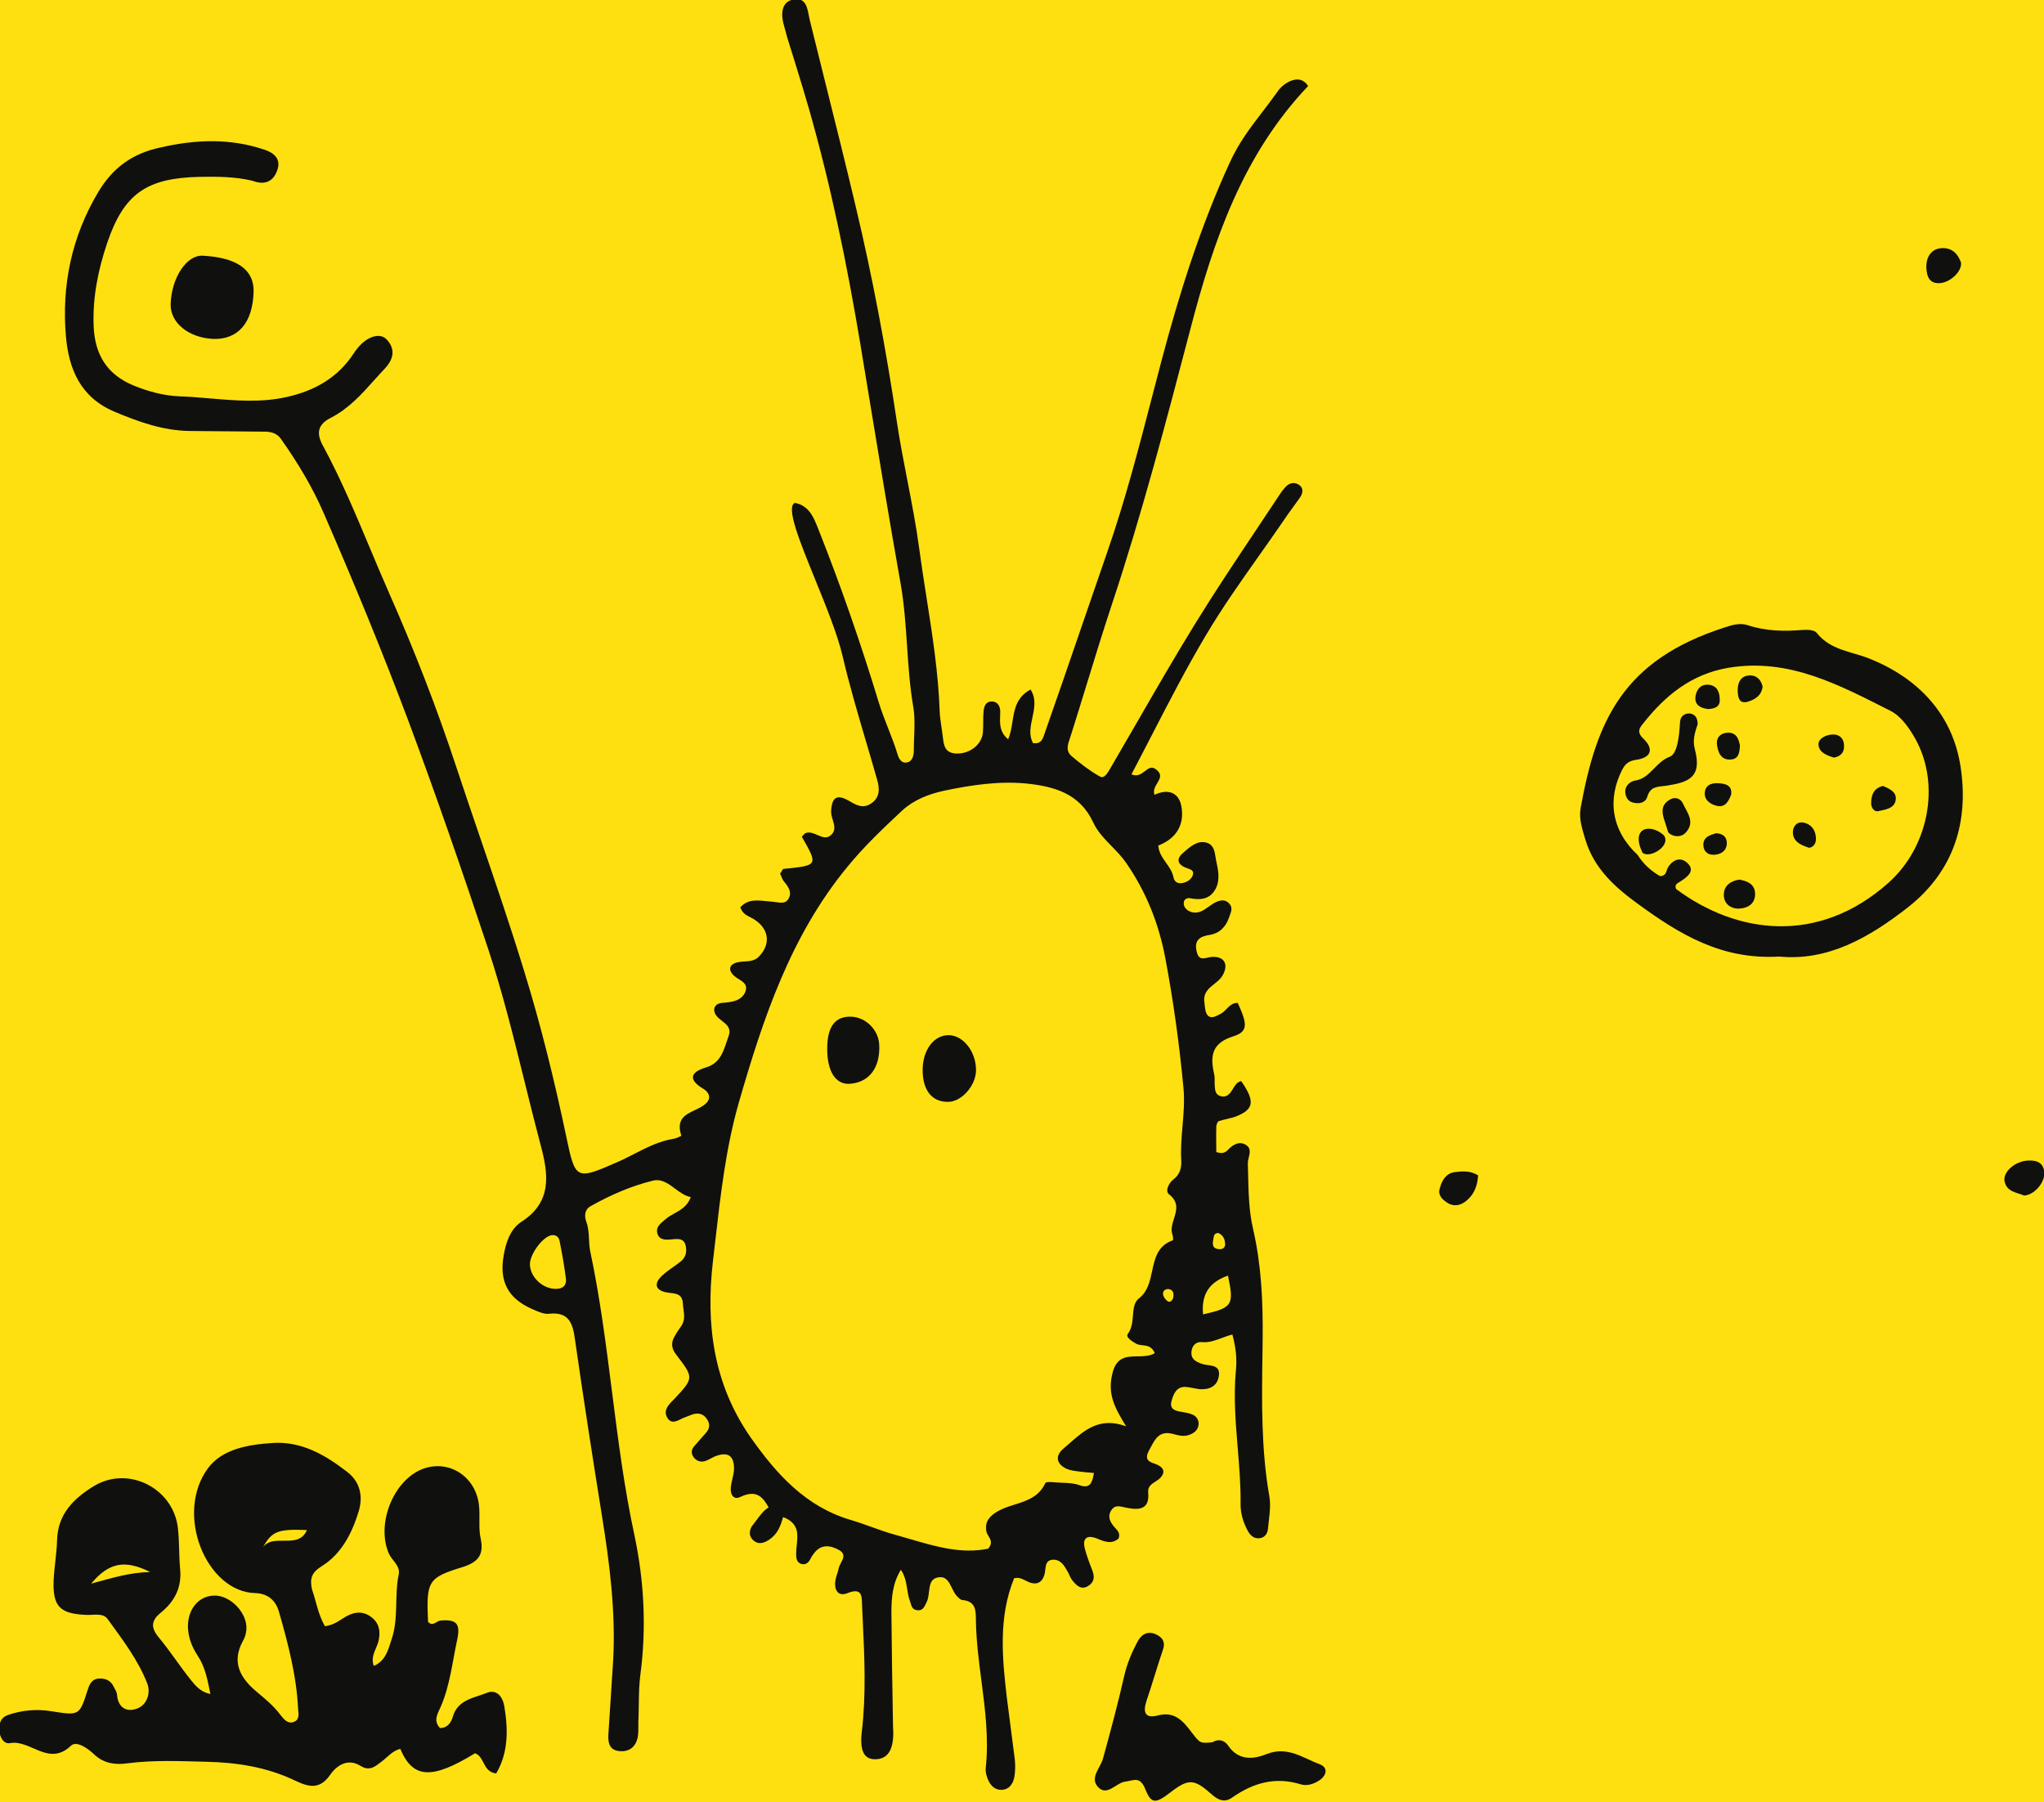
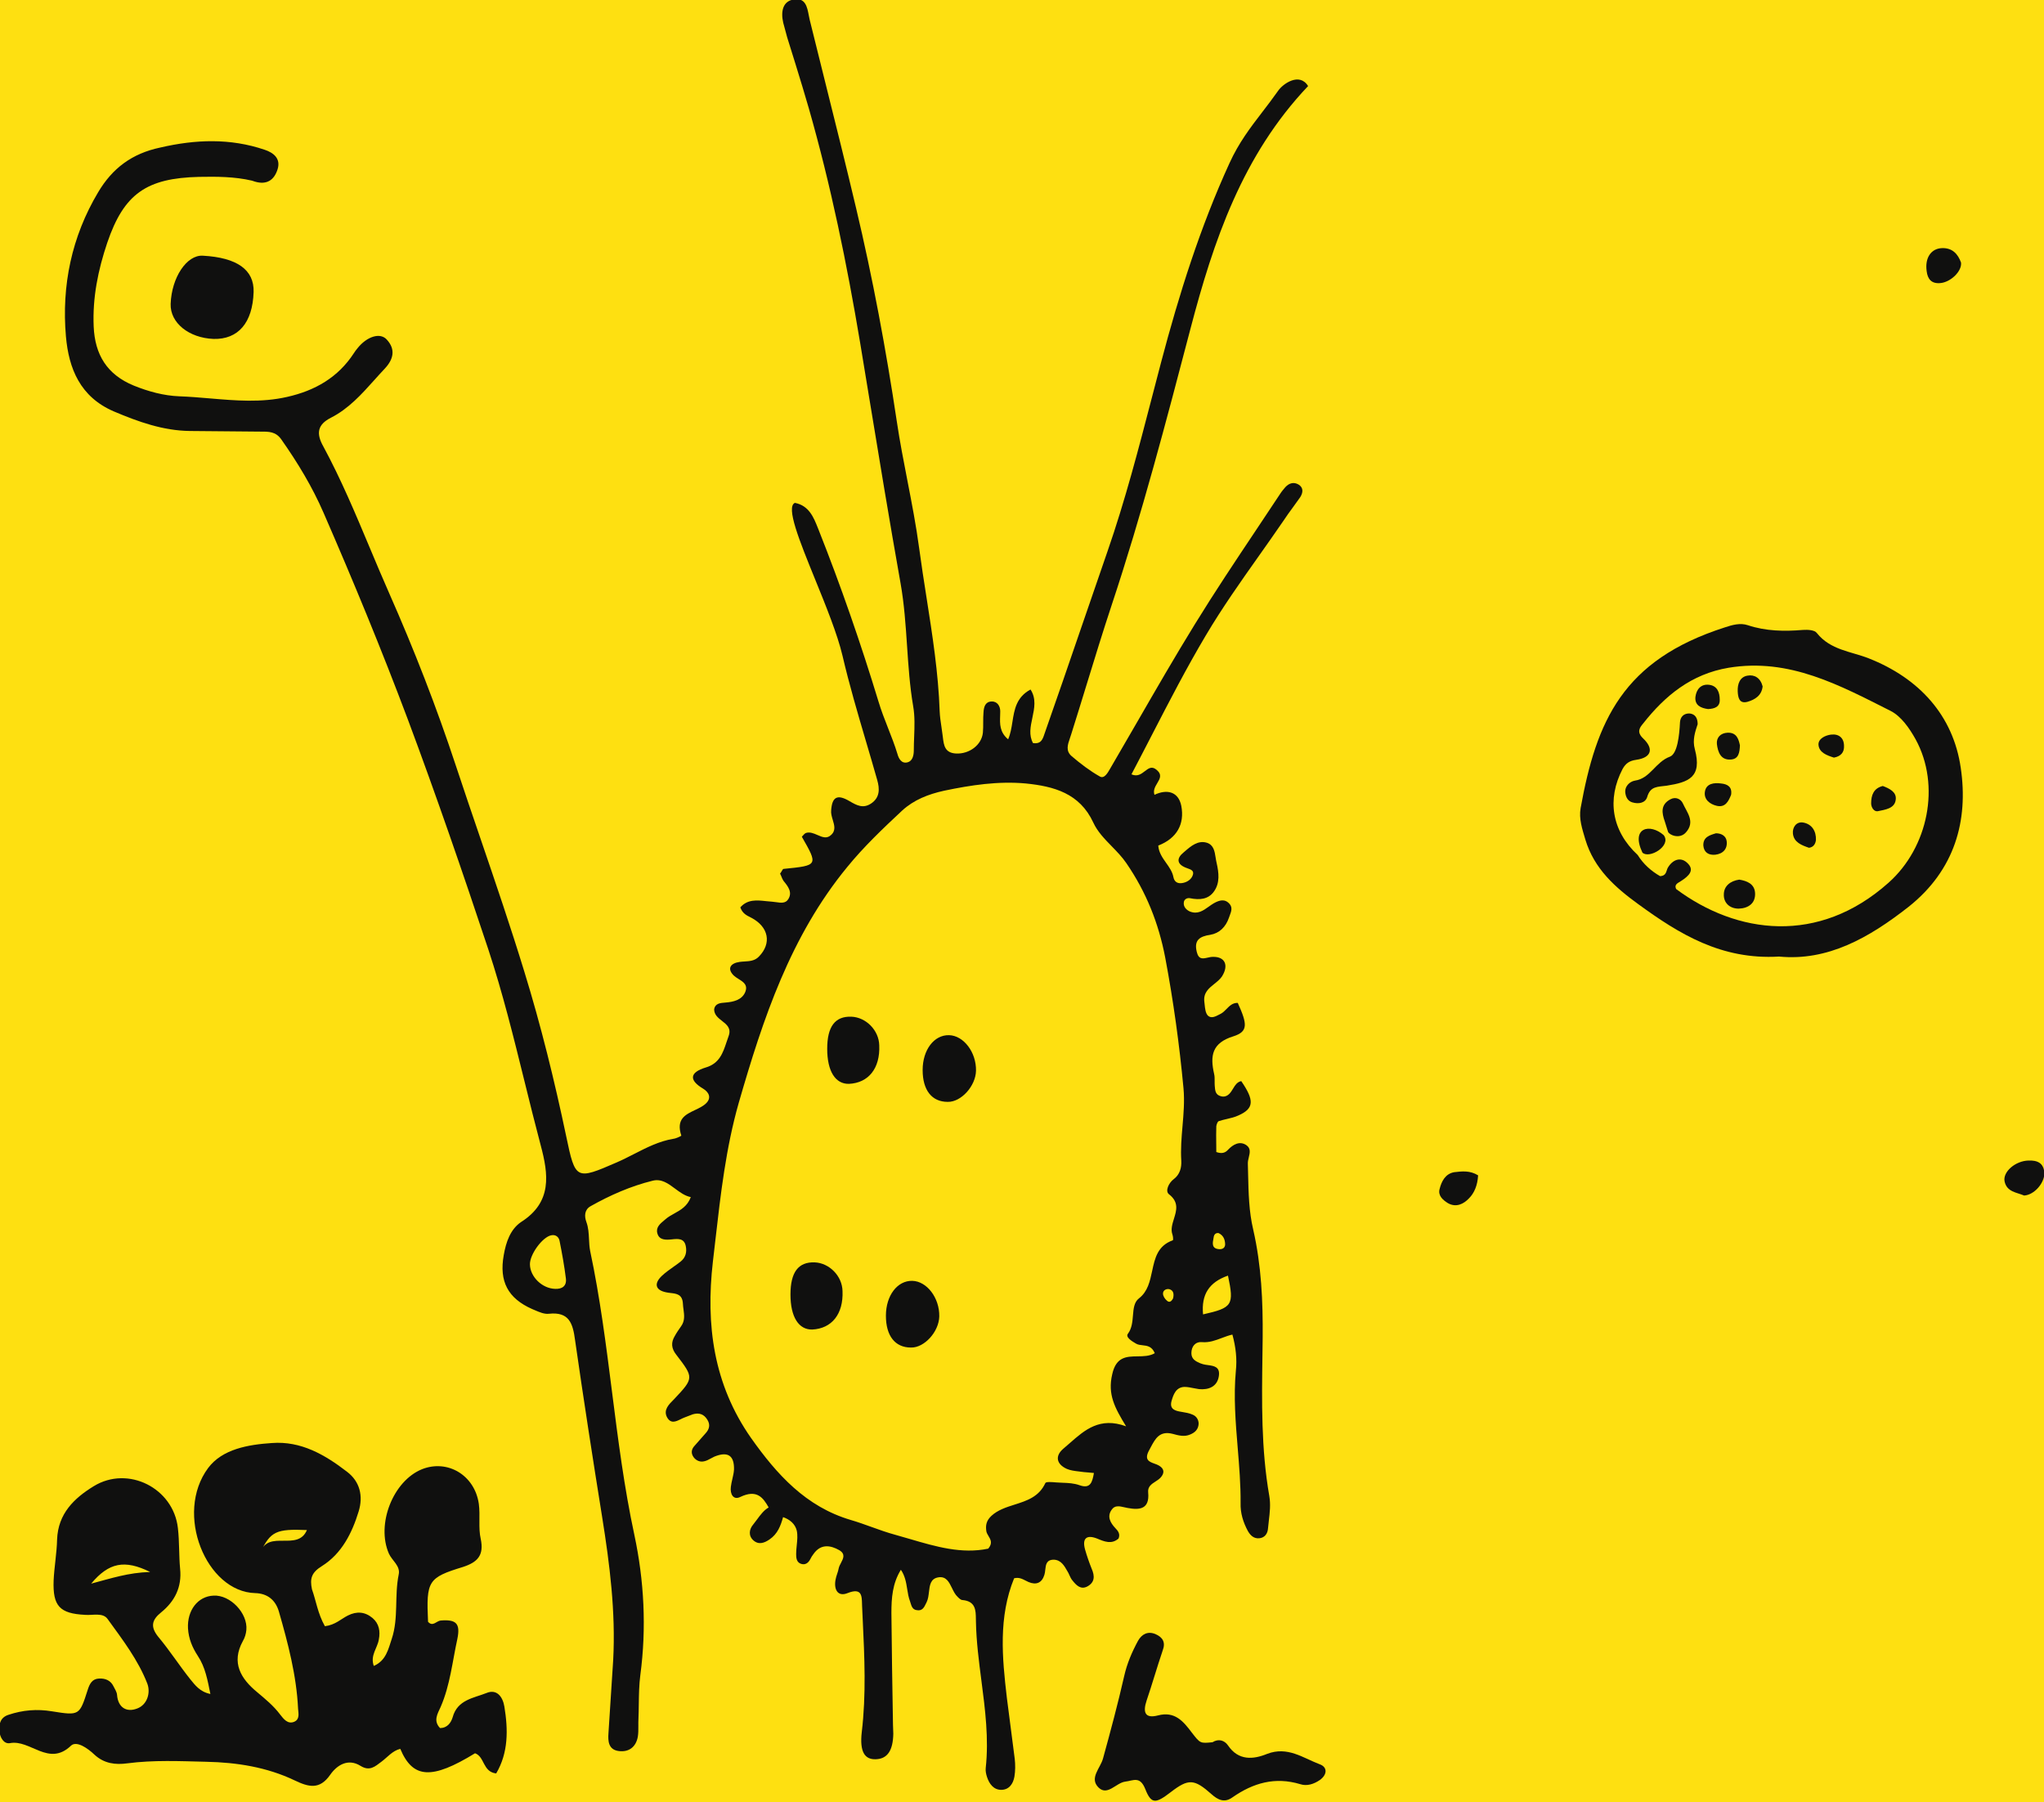
<svg xmlns="http://www.w3.org/2000/svg" width="766" height="675" viewBox="0 0 766 675" fill="none">
  <rect width="766" height="675" fill="#E5E5E5" />
  <g id="Sama playlist">
    <rect width="1080" height="1080" transform="translate(-197 -202)" fill="#FEE011" />
    <g id="ilus_sama" clip-path="url(#clip0)">
      <g id="Sky">
        <path id="Star 01" d="M758.553 448.031C755.834 446.849 752.051 446.731 751.224 442.714C750.514 439.169 755.243 435.034 760.208 434.916C763.399 434.798 766 435.743 766.118 439.76C766.118 443.423 762.335 447.795 758.553 448.031Z" fill="#10100F" />
        <path id="Star 02" d="M734.911 98.42C735.265 101.729 730.892 105.864 726.991 106.1C723.799 106.336 722.381 104.564 722.026 101.61C721.317 96.648 723.681 93.103 727.818 92.985C731.601 92.867 733.729 95.112 734.911 98.42Z" fill="#10100F" />
        <path id="Star 03" d="M553.932 440.469C553.695 444.25 552.513 447.086 550.503 449.094C548.494 451.221 545.657 452.639 542.583 450.866C540.692 449.685 538.801 448.031 539.51 445.55C540.219 442.714 541.638 439.878 544.948 439.288C547.903 438.933 550.858 438.579 553.932 440.469Z" fill="#10100F" />
        <g id="Moon">
          <path id="Vector" d="M666.704 358.472C645.071 359.772 629.231 349.965 613.982 338.859C605.353 332.597 597.433 325.626 594.123 314.638C592.941 310.621 591.64 306.84 592.35 302.823C598.26 270.213 608.072 247.409 646.372 235.122C649.209 234.176 652.164 233.349 655.001 234.295C661.739 236.539 668.595 236.658 675.688 236.067C677.461 235.949 680.061 236.067 680.889 237.248C685.972 243.629 693.656 244.101 700.275 246.701C719.189 254.144 731.955 268.086 734.792 287.699C737.748 307.549 732.546 326.098 715.288 339.804C700.393 351.501 684.908 360.244 666.704 358.472ZM613.746 320.427C615.873 323.854 618.829 326.453 622.139 328.343C624.503 328.225 624.385 326.453 624.976 325.271C626.749 322.199 629.704 321.018 632.186 323.263C635.378 326.098 632.777 328.343 630.059 330.116C629.113 330.824 627.222 331.297 628.167 333.187C650.864 350.083 681.48 354.218 707.722 330.824C722.617 317.591 727.345 294.316 717.888 277.065C715.524 272.812 712.451 268.44 708.55 266.432C689.518 256.862 670.605 246.464 647.79 250.245C633.841 252.608 624.03 260.642 615.755 271.158C614.455 272.694 613.273 274.348 615.755 276.711C619.774 280.492 619.065 283.918 613.155 284.745C610.672 285.1 609.254 286.045 608.072 288.172C602.161 299.514 603.934 311.329 613.746 320.427Z" fill="#10100F" />
          <path id="Vector_2" d="M636.206 271.394C635.26 274.23 634.196 277.302 635.142 280.728C637.979 291.362 632.778 293.134 624.621 294.434C621.193 294.906 618.474 294.552 617.292 298.687C616.583 300.932 614.1 301.405 611.736 300.696C610.081 300.223 609.372 298.805 609.136 297.388C608.663 294.788 610.672 292.898 612.682 292.543C618.474 291.716 620.365 285.572 625.803 283.564C628.64 282.5 629.349 275.53 629.586 270.685C629.704 268.677 631.004 267.259 633.25 267.377C635.142 267.613 636.206 268.913 636.206 271.394Z" fill="#10100F" />
          <path id="Vector_3" d="M625.094 311.684C624.621 310.266 624.385 309.321 623.912 307.903C622.73 304.595 622.257 301.523 626.039 299.514C628.049 298.451 629.94 299.514 630.65 301.05C632.186 304.477 635.378 307.903 631.832 311.92C629.468 314.638 625.5 312.902 625.094 311.684Z" fill="#10100F" />
          <path id="Vector_4" d="M651.809 329.643C654.646 330.116 657.483 331.179 657.72 334.605C657.956 338.504 655.237 340.395 651.573 340.513C648.145 340.513 645.899 338.268 646.017 335.196C646.017 332.124 648.381 330.116 651.809 329.643Z" fill="#10100F" />
          <path id="Vector_5" d="M623.5 313C626.5 317 618 322 615.5 319.5C611 310 618.5 308.5 623.5 313Z" fill="#10100F" />
          <path id="Vector_6" d="M648.736 297.86C647.79 300.223 646.608 302.704 643.416 301.995C640.816 301.405 638.452 299.632 638.924 296.679C639.397 293.607 642.353 293.252 644.953 293.607C647.436 293.843 649.209 294.906 648.736 297.86Z" fill="#10100F" />
          <path id="Vector_7" d="M660.557 257.216C660.202 260.642 657.72 262.178 654.883 263.005C651.809 263.832 651.336 261.469 651.218 259.106C651.1 256.271 652.046 253.671 654.883 253.199C657.483 252.726 659.729 254.026 660.557 257.216Z" fill="#10100F" />
          <path id="Vector_8" d="M677.934 317.71C675.215 316.764 672.26 315.701 671.905 312.393C671.669 310.03 673.205 307.785 675.806 308.257C678.998 308.848 680.653 311.448 680.534 314.756C680.416 315.937 679.825 317.473 677.934 317.71Z" fill="#10100F" />
          <path id="Vector_9" d="M687.272 283.918C684.672 283.091 681.598 282.028 681.48 278.956C681.48 276.711 684.199 275.529 686.208 275.293C689.164 274.939 691.055 276.593 691.055 279.547C691.173 281.91 689.873 283.446 687.272 283.918Z" fill="#10100F" />
          <path id="Vector_10" d="M652.046 279.31C651.928 282.028 651.573 284.391 648.736 284.627C644.835 284.982 643.771 281.792 643.416 278.838C643.18 276.357 644.835 274.702 647.436 274.584C650.864 274.466 651.573 277.065 652.046 279.31Z" fill="#10100F" />
          <path id="Vector_11" d="M640.107 265.723C637.388 265.368 635.024 264.305 635.378 261.115C635.733 258.398 637.388 256.271 640.461 256.625C643.535 256.98 644.48 259.461 644.48 262.178C644.599 264.896 642.589 265.605 640.107 265.723Z" fill="#10100F" />
          <path id="Vector_12" d="M705.595 294.552C708.077 295.497 710.796 296.797 710.441 299.632C710.087 303.059 706.422 303.413 703.703 304.004C702.285 304.24 701.221 302.586 701.221 301.05C701.221 297.978 702.167 295.379 705.595 294.552Z" fill="#10100F" />
          <path id="Vector_13" d="M643.062 312.275C645.19 312.275 646.845 313.338 647.081 315.228C647.436 318.064 645.781 319.954 642.825 320.309C640.343 320.545 638.57 319.482 638.333 316.883C638.215 313.692 640.698 312.984 643.062 312.275Z" fill="#10100F" />
        </g>
      </g>
      <path id="Fungi" d="M121.756 609.426C125.657 608.953 127.785 606.708 130.385 605.409C133.695 603.755 136.769 603.991 139.606 606.354C142.088 608.481 142.561 611.316 141.97 614.388C141.497 617.578 138.66 620.296 140.079 624.313C144.689 622.304 145.516 618.051 146.817 614.152C149.417 606.354 147.762 598.083 149.417 590.049C150.127 586.859 146.935 584.85 145.753 582.251C140.906 571.263 147.29 554.958 158.165 550.586C167.74 546.806 177.906 552.831 179.443 563.583C180.034 567.955 179.206 572.563 180.152 576.698C181.452 582.842 178.97 585.441 173.532 587.213C160.411 591.231 159.702 592.412 160.411 607.772C162.184 609.78 163.602 607.417 165.139 607.299C170.931 606.827 172.586 608.363 171.404 614.152C169.513 622.777 168.685 631.52 165.139 639.673C163.957 642.272 162.302 644.871 164.903 647.589C167.74 647.589 169.04 645.462 169.631 643.572C171.404 636.955 177.551 636.364 182.28 634.474C186.181 632.82 188.427 635.892 189.018 639.555C190.436 648.18 190.554 656.805 185.944 664.603C180.861 664.012 181.689 658.341 178.024 657.041C161.829 666.966 154.737 666.611 150.008 655.387C147.053 656.096 145.162 658.577 142.916 660.231C140.552 662.003 138.542 663.894 135.114 661.767C130.385 658.813 126.248 661.531 123.766 665.075C119.747 670.865 115.609 669.683 110.408 667.202C100.006 662.24 88.776 660.467 77.309 660.231C67.38 659.995 57.568 659.522 47.639 660.822C43.265 661.413 39.009 660.94 35.345 657.514C32.98 655.269 28.725 652.197 26.597 654.205C18.204 662.24 11.348 651.724 3.664 653.26C1.419 653.615 -1.42543e-05 651.133 -0.236 648.77C-0.473 645.935 0.236 643.572 3.192 642.627C8.511 640.854 13.831 640.382 19.505 641.327C29.789 642.981 29.789 642.863 32.862 633.293C33.572 631.048 34.517 629.157 37.118 629.039C39.482 628.921 41.492 629.748 42.556 631.993C43.028 632.938 43.738 634.001 43.856 635.065C44.211 640.027 47.52 641.799 51.421 640.263C55.204 638.846 56.504 634.356 55.204 630.929C51.776 622.068 45.865 614.388 40.31 606.708C38.536 604.227 34.754 605.409 31.917 605.172C22.342 604.7 19.741 601.864 20.096 592.294C20.332 587.213 21.278 582.015 21.396 576.934C21.751 567.246 27.779 561.456 35.108 556.967C47.993 549.05 65.015 557.676 66.67 572.681C67.261 577.761 67.025 582.96 67.498 587.922C68.207 594.775 65.488 600.092 60.405 604.227C56.859 607.063 56.268 609.662 59.341 613.443C63.597 618.524 67.143 624.077 71.281 629.275C73.054 631.402 74.827 634.001 78.846 634.828C77.782 629.63 76.955 624.786 74.118 620.532C72.108 617.46 70.689 614.152 70.453 610.253C70.098 603.518 74.118 598.201 80.028 597.965C86.293 597.611 92.913 604.582 92.322 610.844C92.204 612.262 91.731 613.798 91.022 614.979C86.53 623.131 90.312 629.157 96.341 634.12C99.415 636.719 102.488 639.2 104.97 642.508C106.271 644.162 107.807 646.289 110.29 645.226C112.418 644.281 111.827 642.036 111.708 640.382C111.117 627.858 107.926 615.806 104.498 603.873C103.197 599.501 100.124 597.138 95.632 597.02C77.309 596.547 65.252 567.246 78.019 550.114C83.338 543.025 93.031 541.371 101.897 540.78C112.772 539.953 121.756 545.151 130.031 551.532C134.877 555.194 136.178 560.629 134.405 566.419C131.922 574.571 128.021 582.251 120.692 586.859C116.673 589.34 116.082 591.585 116.91 595.602C118.446 599.856 119.037 604.582 121.756 609.426ZM34.163 593.475C41.728 591.467 48.111 589.34 56.268 589.104C46.693 584.378 40.782 585.559 34.163 593.475ZM97.641 581.66C100.597 573.153 111.59 581.542 115.018 573.39C103.552 572.917 101.424 573.862 97.641 581.66Z" fill="#10100F" />
      <path id="grass" d="M454.399 652.906C456.645 651.488 458.891 652.197 460.191 654.087C464.092 659.877 469.648 659.404 474.849 657.277C482.533 654.323 488.325 658.813 494.59 661.176C497.545 662.24 497.427 665.075 494.59 667.084C492.344 668.62 489.744 669.447 487.261 668.62C477.804 665.784 469.648 668.147 461.846 673.582C458.891 675.709 456.408 674.527 454.044 672.401C447.543 666.611 445.415 666.493 438.795 671.574C433.121 675.945 431.466 676.182 429.22 670.51C427.21 665.43 424.728 667.32 421.655 667.675C418.227 668.147 415.035 673.11 411.725 669.92C408.06 666.375 412.434 662.594 413.38 658.931C416.217 648.652 418.936 638.491 421.3 628.094C422.364 623.368 424.255 618.996 426.501 614.861C427.92 612.38 430.166 611.198 433.003 612.38C435.722 613.561 436.904 615.452 435.722 618.524C433.594 624.786 431.821 631.048 429.693 637.31C428.274 641.563 428.984 644.162 433.948 642.863C440.214 641.209 443.405 644.99 446.597 649.243C449.789 653.378 449.789 653.378 454.399 652.906Z" fill="#10100F" />
      <path id="Power" d="M95.041 109.408C94.686 120.987 89.249 127.249 80.028 127.013C70.808 126.658 63.715 120.987 63.952 113.898C64.306 103.973 69.98 95.466 76.009 95.821C88.894 96.53 95.277 101.138 95.041 109.408Z" fill="#10100F" />
      <path id="Sama" fill-rule="evenodd" clip-rule="evenodd" d="M293.46 568.547C292.57 571.771 291.425 574.852 288.377 576.913C286.485 578.213 284.358 579.04 282.348 577.267C280.339 575.495 280.811 573.014 282.23 571.36C282.726 570.757 283.198 570.114 283.671 569.47C284.956 567.722 286.251 565.96 288.057 564.924C285.961 561.188 283.601 558.046 277.439 560.984C274.838 562.283 273.538 559.92 273.892 557.203C273.999 556.24 274.227 555.254 274.456 554.265C274.732 553.069 275.01 551.869 275.074 550.705C275.193 545.388 272.71 543.852 267.745 545.86C267.312 546.057 266.878 546.294 266.445 546.53C265.578 547.002 264.711 547.475 263.844 547.633C262.426 547.987 260.889 547.396 259.943 546.097C258.998 544.797 258.998 543.379 260.062 542.08C260.771 541.252 261.51 540.425 262.249 539.598C262.987 538.771 263.726 537.944 264.435 537.117C265.854 535.581 266.209 533.927 265.145 532.155C263.844 529.91 261.953 529.319 259.589 530.028C259.057 530.205 258.555 530.412 258.052 530.619C257.55 530.826 257.047 531.032 256.515 531.21C256.062 531.377 255.594 531.606 255.121 531.838C253.253 532.755 251.311 533.708 249.896 530.973C248.631 528.331 250.608 526.359 252.457 524.514L252.615 524.357C260.062 516.441 260.062 516.322 253.442 507.697C251.551 505.334 251.432 503.089 252.851 500.726C253.56 499.427 254.387 498.246 255.215 497.064L255.215 497.064C256.724 495.023 256.433 492.849 256.145 490.692C256.049 489.977 255.954 489.263 255.924 488.557C255.735 485.064 253.585 484.814 251.341 484.554C250.776 484.488 250.206 484.422 249.659 484.303C245.522 483.476 245.049 480.995 248.004 478.16C249.331 476.907 250.842 475.838 252.336 474.781C253.238 474.143 254.133 473.51 254.979 472.843C256.988 471.307 257.461 469.18 256.988 466.935C256.397 463.981 254.033 464.218 251.787 464.454C249.541 464.69 247.059 464.808 246.349 462.209C245.713 459.984 247.359 458.614 248.9 457.332C249.077 457.184 249.252 457.038 249.423 456.892C250.392 456.04 251.539 455.403 252.71 454.754C255.109 453.423 257.609 452.036 258.88 448.622C256.66 448.178 254.79 446.787 252.952 445.421C250.386 443.513 247.882 441.652 244.576 442.478C236.42 444.486 228.618 447.913 221.289 452.048C219.043 453.348 218.925 455.711 219.752 457.956C220.522 460.054 220.629 462.235 220.735 464.4C220.808 465.893 220.881 467.379 221.171 468.826C224.863 486.222 227.102 503.851 229.344 521.497C231.623 539.444 233.905 557.408 237.72 575.162C241.385 592.294 242.33 610.017 239.966 627.739C239.493 631.365 239.441 635.043 239.388 638.738C239.362 640.583 239.335 642.432 239.257 644.281C239.212 645.123 239.218 645.966 239.224 646.802C239.233 648.194 239.242 649.569 239.02 650.897C238.311 654.678 235.71 656.687 231.928 656.214C228.027 655.741 227.79 652.551 228.027 649.479C228.322 644.93 228.618 640.352 228.913 635.774C229.209 631.195 229.504 626.617 229.8 622.068C230.746 603.991 228.5 586.268 225.663 568.545C222.116 546.451 218.688 524.357 215.497 502.144C214.669 495.882 213.251 491.511 205.685 492.338C203.999 492.536 202.146 491.736 200.407 490.985C200.073 490.841 199.743 490.699 199.42 490.565C190.318 486.548 187.008 480.168 188.781 470.361C189.609 465.517 191.264 460.673 195.283 457.956C206.985 450.512 205.567 440.115 202.612 429.127C200.503 421.195 198.531 413.213 196.559 405.23C192.451 388.598 188.34 371.961 182.989 355.754C173.414 326.925 163.484 298.096 152.845 269.622C143.034 243.51 132.395 217.753 121.283 192.233C117.028 182.426 111.59 173.447 105.443 164.703C103.392 161.741 100.791 161.745 97.958 161.749C97.853 161.749 97.747 161.75 97.641 161.75C93.209 161.69 88.805 161.661 84.402 161.631C79.999 161.602 75.595 161.572 71.162 161.513C61.114 161.395 51.894 158.087 42.674 154.188C30.025 148.753 25.77 138.119 24.706 126.068C23.051 107.045 26.834 88.732 36.763 72.073C42.083 63.093 49.412 57.54 60.051 55.295C73.29 52.223 86.293 51.75 99.178 56.122C102.37 57.185 105.325 59.312 104.025 63.447C102.724 67.583 99.887 69.355 95.514 68.055L94.45 67.701C87.83 66.165 81.21 66.165 74.59 66.283C54.968 66.756 46.456 72.545 40.191 90.977C36.763 101.138 34.636 111.535 35.108 122.405C35.581 132.921 40.073 140.364 50.121 144.499C55.677 146.744 61.351 148.28 67.143 148.517C70.993 148.652 74.844 148.979 78.694 149.307C88.32 150.127 97.945 150.947 107.571 148.753C118.092 146.39 126.721 141.427 132.631 132.33C132.986 131.739 133.459 131.148 133.932 130.558L133.932 130.558C137.478 126.068 142.561 124.414 145.044 127.367C148.235 130.912 147.526 134.575 144.216 138.119C142.891 139.519 141.597 140.961 140.302 142.404C135.474 147.787 130.62 153.197 124.002 156.551C118.919 159.15 118.446 162.458 121.165 167.303C127.788 179.561 133.166 192.384 138.552 205.225C140.953 210.95 143.356 216.678 145.871 222.361C155.21 243.51 163.602 265.014 170.813 286.872C173.854 296.073 176.985 305.244 180.115 314.412C185.746 330.908 191.374 347.393 196.465 364.025C202.73 384.347 207.813 405.024 212.187 425.818C215.615 442.241 215.851 442.241 231.1 435.625C233.317 434.665 235.465 433.566 237.609 432.469C242.322 430.058 247.015 427.657 252.378 426.764C253.442 426.645 255.333 425.7 255.333 425.582C253.271 419.399 256.849 417.703 260.446 415.998C262.003 415.26 263.564 414.519 264.672 413.412C266.563 411.522 265.854 409.395 263.49 407.977C257.934 404.669 258.643 401.834 264.435 400.061C269.599 398.573 270.925 394.583 272.269 390.543C272.525 389.774 272.781 389.002 273.065 388.246C274.102 385.331 272.367 383.978 270.588 382.592C269.122 381.45 267.627 380.285 267.627 378.203C267.982 376.077 269.873 375.84 271.764 375.722C274.838 375.486 277.911 374.777 279.212 371.941C280.428 369.163 278.645 368.044 276.816 366.896C276.156 366.481 275.489 366.063 274.956 365.561C272.356 362.962 273.774 360.953 277.202 360.481C277.802 360.395 278.415 360.358 279.029 360.32C280.957 360.203 282.889 360.085 284.413 358.472C289.26 353.51 288.077 347.366 281.576 343.939C281.486 343.895 281.397 343.85 281.307 343.806C279.744 343.031 278.221 342.275 277.439 340.04C280.14 336.955 283.628 337.332 287.068 337.703C287.843 337.787 288.617 337.87 289.378 337.914C289.859 337.94 290.364 338.015 290.872 338.091C292.615 338.349 294.4 338.615 295.406 336.968C297.061 334.369 295.288 332.124 293.633 330.116C293.293 329.639 293.07 329.085 292.852 328.542C292.692 328.142 292.534 327.749 292.333 327.398C292.581 327.101 292.787 326.742 292.969 326.425C293.221 325.985 293.427 325.626 293.633 325.626C300.237 324.966 303.487 324.641 304.281 323.073C305.051 321.553 303.515 318.866 300.49 313.574C300.622 313.442 300.754 313.291 300.889 313.137C301.237 312.742 301.601 312.327 302.026 312.157C303.506 311.681 304.961 312.315 306.372 312.93C308.118 313.69 309.796 314.421 311.365 312.984C313.306 311.342 312.701 309.323 312.081 307.255C311.719 306.048 311.352 304.825 311.483 303.65C311.838 298.687 313.729 297.506 318.339 300.223C321.176 301.877 323.422 303.059 326.377 301.168C329.806 298.924 329.687 295.615 328.742 292.307C327.394 287.537 325.99 282.778 324.585 278.016C321.431 267.328 318.274 256.626 315.739 245.755C313.844 237.696 309.499 227.015 305.445 217.051C299.633 202.765 294.42 189.953 297.889 188.452C303.17 189.463 304.926 193.889 306.508 197.876C306.591 198.083 306.673 198.29 306.755 198.495C315.148 219.644 322.595 241.147 329.215 262.887C330.238 266.318 331.538 269.627 332.833 272.922C334.08 276.095 335.321 279.255 336.307 282.5C336.78 284.273 337.844 286.281 340.09 285.691C341.981 285.218 342.454 283.091 342.454 281.201C342.454 279.532 342.518 277.863 342.582 276.197C342.731 272.32 342.879 268.461 342.218 264.66C340.939 257.168 340.432 249.619 339.924 242.054C339.398 234.23 338.872 226.39 337.489 218.58C333.297 195.025 329.399 171.322 325.505 147.646C324.458 141.278 323.411 134.911 322.358 128.549C317.394 98.893 311.365 69.473 303.09 40.526C300.49 31.428 295 14 295 14C295 14 293.988 10.279 293.515 8.507C292.569 4.372 293.279 0.354 297.652 -0.236C301.841 -0.834 302.496 2.604 303.095 5.752C303.206 6.335 303.315 6.908 303.445 7.444C305.375 15.28 307.332 23.117 309.289 30.954C313.203 46.629 317.118 62.305 320.822 77.98C327.087 104.328 332.052 131.03 336.071 157.851C337.171 165.271 338.603 172.641 340.035 180.008C341.681 188.474 343.326 196.936 344.464 205.466C345.283 211.594 346.243 217.712 347.203 223.832C349.427 238.006 351.652 252.191 352.147 266.55C352.225 268.496 352.508 270.391 352.794 272.301C352.942 273.291 353.09 274.285 353.211 275.293C353.261 275.642 353.304 275.994 353.348 276.345C353.713 279.313 354.065 282.171 358.294 282.382C363.259 282.619 367.869 279.192 368.342 274.584C368.46 273.285 368.46 271.985 368.46 270.7C368.46 269.415 368.46 268.145 368.578 266.904C368.697 265.014 369.169 263.005 371.534 262.887C373.78 262.769 374.844 264.66 374.844 266.55C374.844 267.109 374.824 267.668 374.805 268.225C374.698 271.32 374.593 274.362 377.799 277.065C378.694 275.043 379.051 272.79 379.41 270.525C380.141 265.911 380.879 261.251 386.192 258.398C388.412 261.788 387.639 265.437 386.88 269.024C386.183 272.31 385.498 275.545 387.137 278.483C389.738 278.838 390.447 277.538 391.038 276.12C395.932 262.225 400.699 248.33 405.465 234.435C408.642 225.172 411.82 215.91 415.035 206.647C421.639 187.62 426.728 168.035 431.808 148.481C432.91 144.236 434.013 139.992 435.131 135.756C441.869 110.235 449.789 85.069 460.782 61.084C464.274 53.439 468.533 47.885 473.097 41.932C475.022 39.421 477.001 36.839 479 34C480.773 31.401 487 27 490.216 32.255C465.629 58.131 454.753 90.268 446.124 123.232L446.124 123.234C437.022 157.97 427.92 192.706 416.572 226.851C413.294 236.751 410.242 246.695 407.192 256.629C405.291 262.82 403.392 269.006 401.441 275.175C401.297 275.669 401.124 276.167 400.951 276.664C400.132 279.022 399.314 281.376 401.559 283.328C404.869 286.163 408.415 288.881 412.198 291.007C413.817 291.932 415.096 289.691 416.036 288.045L416.099 287.935C419.491 282.146 422.845 276.331 426.203 270.512C433.26 258.281 440.33 246.029 447.779 233.94C455.108 222.016 462.866 210.398 470.657 198.733C473.673 194.217 476.693 189.694 479.696 185.144C480.287 184.198 480.996 183.372 481.705 182.545L481.705 182.544C483.124 181.008 484.897 180.536 486.67 181.599C488.561 182.781 488.325 184.671 487.261 186.325C486.377 187.602 485.472 188.838 484.572 190.067C483.307 191.795 482.052 193.51 480.878 195.305C477.909 199.648 474.862 203.957 471.812 208.271C464.906 218.04 457.984 227.831 451.916 238.075C444.669 250.262 438.159 262.879 431.634 275.528C429.112 280.415 426.589 285.307 424.019 290.18C426.232 291.17 427.699 290.038 429.042 289.001C430.425 287.934 431.676 286.968 433.476 288.526C435.588 290.307 434.678 291.831 433.689 293.487C432.906 294.797 432.074 296.19 432.648 297.86C437.377 295.615 441.632 296.679 442.696 301.995C443.996 308.848 441.041 314.165 434.067 316.883C434.257 319.488 435.645 321.445 437.016 323.377C438.194 325.036 439.358 326.678 439.741 328.698C440.095 330.47 441.277 331.179 442.932 330.943C444.824 330.706 446.597 329.525 447.07 327.753C447.462 326.283 446.309 325.869 445.095 325.434C444.845 325.344 444.593 325.254 444.351 325.153C440.805 323.735 441.041 321.49 443.523 319.482C443.667 319.359 443.811 319.234 443.957 319.109C446.323 317.067 448.93 314.817 452.271 315.819C454.831 316.642 455.199 319.018 455.562 321.365C455.669 322.053 455.775 322.738 455.935 323.381C456.763 327.044 457.236 330.824 454.99 334.015C452.862 337.087 449.552 337.323 446.006 336.614C444.942 336.378 443.76 336.968 443.642 338.15C443.405 339.804 444.587 340.986 445.888 341.576C448.803 342.76 450.876 341.277 452.972 339.778C453.595 339.331 454.221 338.884 454.872 338.504C456.999 337.323 459.009 336.732 460.782 338.741C461.97 340.126 461.417 341.594 460.858 343.076C460.75 343.363 460.642 343.651 460.546 343.939C459.364 347.366 456.999 349.729 453.571 350.319C449.552 350.91 447.424 352.328 448.488 356.7C449.182 359.645 450.765 359.288 452.538 358.887C453.184 358.742 453.855 358.59 454.517 358.59C459.127 358.472 460.546 361.78 457.945 365.916C457.219 367.004 456.148 367.859 455.076 368.715C453.008 370.366 450.936 372.021 451.325 375.368C451.371 375.714 451.409 376.078 451.446 376.449C451.602 377.976 451.77 379.616 452.626 380.566C453.869 381.809 455.475 380.964 456.967 380.18C457.178 380.069 457.386 379.96 457.59 379.857C458.355 379.433 458.997 378.78 459.644 378.122C460.797 376.95 461.962 375.765 463.856 375.84C467.52 383.875 467.756 386.592 462.201 388.364C454.162 390.845 453.453 395.69 454.99 402.424C455.212 403.311 455.202 404.244 455.193 405.165C455.187 405.717 455.182 406.265 455.226 406.796C455.235 406.907 455.244 407.019 455.253 407.132C455.354 408.466 455.464 409.923 456.881 410.577C458.891 411.522 460.427 410.577 461.491 408.923C461.724 408.587 461.933 408.241 462.14 407.899C462.881 406.675 463.585 405.511 465.156 405.142C470.121 412.349 470.002 415.421 464.092 418.02C462.755 418.653 461.292 418.993 459.803 419.339C458.791 419.574 457.768 419.812 456.763 420.147C456.29 420.265 455.935 421.329 455.817 422.038C455.738 424.261 455.765 426.485 455.792 428.637C455.805 429.686 455.817 430.719 455.817 431.726C457.827 432.435 459.127 432.08 460.191 430.899C462.082 428.89 464.565 427.472 467.047 429.127C468.808 430.327 468.401 432.014 467.991 433.713C467.796 434.523 467.6 435.335 467.638 436.098C467.674 437.347 467.702 438.601 467.729 439.859C467.885 446.924 468.042 454.071 469.648 460.791C472.721 474.26 473.312 487.73 473.194 501.317C473.17 503.355 473.141 505.392 473.111 507.429C472.856 525.239 472.6 543.029 475.677 560.629C476.217 563.783 475.864 566.8 475.509 569.836C475.399 570.781 475.288 571.728 475.204 572.681C475.085 574.689 474.022 576.225 472.012 576.462C469.884 576.698 468.584 575.398 467.638 573.744C465.865 570.436 464.801 567.01 464.919 563.229C464.969 556.333 464.402 549.459 463.835 542.587C463.042 532.975 462.25 523.369 463.146 513.723C463.619 509.352 463.146 504.862 461.846 500.136C460.489 500.432 459.178 500.927 457.863 501.422C455.513 502.308 453.151 503.199 450.498 502.971C448.015 502.735 446.479 504.507 446.479 507.107C446.479 509.352 448.134 510.179 449.789 510.887L450.852 511.242C451.415 511.395 452.043 511.482 452.676 511.57C454.97 511.887 457.319 512.213 456.763 515.732C456.172 519.631 452.98 520.93 449.316 520.576C448.663 520.489 447.993 520.354 447.32 520.218C446.165 519.985 444.998 519.749 443.878 519.749C440.686 519.867 439.741 522.584 439.031 525.066C438.204 528.138 440.45 528.728 442.696 529.083L442.899 529.117C444.26 529.342 445.713 529.583 446.952 530.146C448.37 530.737 449.198 532.037 449.198 533.573C449.079 535.699 447.779 536.881 446.006 537.59C443.878 538.535 441.632 537.944 439.504 537.353C434.582 536.07 432.953 539.143 431.198 542.454C431.014 542.801 430.829 543.15 430.639 543.497C428.668 547.079 430.703 547.811 432.679 548.521C433.31 548.747 433.935 548.972 434.421 549.287C436.549 550.586 436.313 552.241 434.894 553.777C434.378 554.329 433.701 554.767 433.024 555.205C431.531 556.17 430.04 557.134 430.284 559.33C430.875 565.592 427.092 565.946 422.6 565.119C422.197 565.052 421.78 564.955 421.36 564.857C419.569 564.44 417.721 564.009 416.572 565.828C414.798 568.309 416.099 570.672 417.99 572.681C419.054 573.744 419.881 574.926 419.172 576.58C416.572 578.825 413.971 577.761 411.134 576.58C407.233 575.044 405.46 576.462 406.642 580.715C407.351 583.196 408.179 585.559 409.124 587.922C410.306 590.64 410.306 593.003 407.469 594.539C404.987 595.839 403.332 594.066 401.914 592.294C401.397 591.691 401.068 590.963 400.745 590.246C400.625 589.979 400.505 589.715 400.377 589.458C400.258 589.254 400.141 589.046 400.023 588.837C398.846 586.76 397.625 584.603 394.939 584.496C392.136 584.496 391.93 586.377 391.722 588.265C391.649 588.925 391.577 589.586 391.393 590.167C390.447 593.239 388.319 594.066 385.482 592.885C385.112 592.726 384.747 592.537 384.378 592.347C383.103 591.688 381.787 591.009 380.045 591.467C374.134 606 375.553 621.123 377.326 636.246C377.799 640.086 378.301 643.897 378.804 647.707C379.306 651.517 379.808 655.328 380.281 659.168C380.518 661.294 380.518 663.658 380.163 665.784C379.69 668.502 378.153 670.747 375.198 670.747C372.361 670.747 370.706 668.502 369.879 665.902C369.524 664.839 369.288 663.657 369.406 662.594C370.604 651.53 369.196 640.677 367.788 629.833C366.836 622.495 365.884 615.162 365.741 607.772C365.729 607.415 365.724 607.049 365.72 606.68C365.68 603.501 365.636 600.043 360.658 599.619C360.067 599.619 359.358 598.91 358.885 598.438C357.965 597.602 357.356 596.353 356.754 595.118C355.654 592.861 354.578 590.654 351.674 591.112C348.709 591.58 348.422 594.057 348.128 596.604C347.976 597.915 347.823 599.244 347.301 600.328C347.212 600.506 347.125 600.686 347.04 600.866C346.326 602.361 345.628 603.822 343.518 603.4C341.985 603.196 341.601 601.932 341.219 600.677C341.159 600.48 341.1 600.284 341.035 600.092C340.479 598.654 340.232 597.108 339.979 595.53C339.589 593.089 339.187 590.574 337.607 588.277C334.416 593.475 334.061 598.91 334.061 604.464C334.177 618.171 334.408 631.879 334.64 645.7L334.652 646.407C334.652 646.939 334.682 647.5 334.711 648.061C334.741 648.623 334.77 649.184 334.77 649.716C334.652 656.096 332.524 659.168 328.151 659.286C324.013 659.404 322.122 656.45 322.949 649.125C324.636 635.01 323.973 620.989 323.307 606.894C323.226 605.179 323.145 603.463 323.068 601.746C323.059 601.507 323.053 601.265 323.047 601.025C322.969 597.939 322.893 594.938 317.63 597.02C313.847 598.556 312.429 595.484 313.138 591.939C313.256 591.231 313.493 590.522 313.729 589.813C313.965 589.104 314.202 588.395 314.32 587.686C314.456 587.04 314.807 586.375 315.16 585.708C316.033 584.053 316.915 582.382 314.556 580.951C311.247 579.061 307.582 578.47 304.863 582.369C304.39 582.96 304.036 583.551 303.681 584.26C302.972 585.677 301.79 586.623 300.135 586.032C298.48 585.441 298.362 583.787 298.362 582.369C298.362 581.273 298.476 580.161 298.589 579.057C298.78 577.185 298.97 575.335 298.598 573.626C297.987 571.081 295.972 569.413 293.46 568.547ZM428.197 504.142C429.89 504.325 431.667 504.517 432.766 507.107C430.833 508.241 428.54 508.27 426.288 508.298C422.206 508.349 418.255 508.399 416.808 515.023C415.035 522.585 417.754 527.547 422.009 534.518C412.178 530.898 406.515 535.879 400.894 540.823C400.094 541.527 399.295 542.229 398.486 542.907C395.294 545.624 395.885 548.696 399.786 550.468C401.149 551.052 402.673 551.235 404.159 551.414C404.477 551.452 404.793 551.49 405.105 551.532C405.888 551.662 406.67 551.72 407.551 551.786C408.268 551.84 409.051 551.898 409.952 552.004C409.361 555.431 408.652 558.03 404.632 556.612C402.462 555.831 400.355 555.751 398.218 555.67C397.446 555.641 396.669 555.612 395.885 555.549L395.697 555.533C394.257 555.412 391.974 555.22 391.748 555.785C389.37 560.958 384.799 562.408 380.239 563.856C377.091 564.855 373.948 565.853 371.534 568.073C369.642 569.845 369.288 571.617 369.642 573.862C369.752 574.484 370.1 575.06 370.454 575.647C371.243 576.957 372.066 578.321 370.352 580.361C360.406 582.448 350.712 579.601 340.987 576.746C339.153 576.207 337.318 575.668 335.48 575.162C332.455 574.343 329.532 573.29 326.602 572.234C324.035 571.309 321.462 570.381 318.812 569.609C302.026 564.647 291.151 552.595 281.458 538.889C267.391 518.804 264.435 496.473 267.154 472.843C267.475 470.133 267.785 467.421 268.095 464.709C270.069 447.434 272.046 430.144 276.848 413.294C285.95 381.748 296.234 350.792 317.512 324.917C323.659 317.355 330.869 310.502 338.08 303.768C342.454 299.751 347.892 297.624 353.802 296.324C363.968 294.197 374.134 292.661 384.419 293.607C394.939 294.67 404.632 297.269 409.715 308.257C411.285 311.668 413.918 314.369 416.591 317.112C418.549 319.121 420.528 321.152 422.127 323.499C429.575 334.369 434.185 345.948 436.667 358.826C439.741 375.131 441.987 391.436 443.523 407.859C443.954 412.658 443.552 417.36 443.151 422.05C442.781 426.367 442.413 430.673 442.696 435.034C442.814 437.515 442.223 440.115 439.859 441.887C437.968 443.305 436.549 446.377 438.086 447.558C441.884 450.495 440.903 453.649 439.937 456.756C439.309 458.775 438.688 460.774 439.386 462.682C439.623 463.391 439.741 464.69 439.504 464.808C433.798 466.841 432.786 471.565 431.765 476.336C430.945 480.165 430.118 484.024 426.856 486.548C424.996 487.973 424.794 490.406 424.58 492.994C424.385 495.34 424.18 497.815 422.719 499.781C421.655 501.081 424.137 502.617 425.792 503.562C426.507 503.959 427.341 504.049 428.197 504.142ZM198.593 473.906C198.474 470.125 203.321 463.509 206.631 462.918C208.404 462.563 209.468 463.745 209.704 465.045C210.65 469.771 211.477 474.379 212.068 479.105C212.423 481.94 210.65 483.122 208.049 483.004C203.203 482.886 198.711 478.514 198.593 473.906ZM460.191 478.041C453.098 480.523 450.143 485.13 450.852 492.574C461.846 490.093 462.555 489.148 460.191 478.041ZM454.753 464.099C454.872 463.154 455.108 461.973 456.645 462.091C458.418 462.918 459.127 464.454 459.127 466.462C459.009 467.88 457.827 468.235 456.763 468.117C454.044 467.88 454.399 465.872 454.753 464.099ZM438.204 483.122C439.859 483.594 439.977 485.012 439.622 486.548C439.031 487.73 438.204 488.321 437.258 487.375C436.549 486.785 435.84 485.721 435.84 484.776C435.84 483.476 437.14 482.886 438.204 483.122Z" fill="#10100F" />
+       <g id="eyes-end">
+         <path id="Eye 01" d="M296.234 485.13C296.234 476.742 299.189 472.843 305.336 473.079C310.774 473.315 315.62 478.159 315.739 483.831C316.093 492.456 311.719 497.891 304.39 498.245C299.307 498.363 296.234 493.519 296.234 485.13Z" fill="#10100F" />
+         <path id="Eye 02" d="M332 493.065C332 485.529 336.268 479.876 341.877 480.002C347.364 480.128 352.12 486.408 351.998 493.317C351.876 499.095 346.389 505.124 341.389 504.998C335.414 504.998 332 500.602 332 493.065Z" fill="#10100F" />
+       </g>
      <g id="eyes-start">
-         <path id="Eye 01" d="M310 393.062C310 384.673 312.955 380.774 319.102 381.01C324.54 381.246 329.386 386.091 329.505 391.762C329.859 400.387 325.486 405.822 318.156 406.176C313.073 406.295 310 401.45 310 393.062Z" fill="#10100F" />
-         <path id="Eye 02" d="M345.766 400.996C345.766 393.46 350.034 387.808 355.643 387.933C361.13 388.059 365.886 394.339 365.764 401.248C365.642 407.026 360.155 413.055 355.155 412.929C349.18 412.929 345.766 408.533 345.766 400.996Z" fill="#10100F" />
+         <path id="Eye 01_2" d="M310 393.062C310 384.673 312.955 380.774 319.102 381.01C324.54 381.246 329.386 386.091 329.505 391.762C329.859 400.387 325.486 405.822 318.156 406.176C313.073 406.295 310 401.45 310 393.062Z" fill="#10100F" />
+         <path id="Eye 02_2" d="M345.766 400.996C345.766 393.46 350.034 387.808 355.643 387.933C361.13 388.059 365.886 394.339 365.764 401.248C365.642 407.026 360.155 413.055 355.155 412.929C349.18 412.929 345.766 408.533 345.766 400.996Z" fill="#10100F" />
      </g>
    </g>
  </g>
  <defs>
    <clipPath id="clip0">
      <rect width="766" height="675" fill="white" />
    </clipPath>
  </defs>
</svg>
